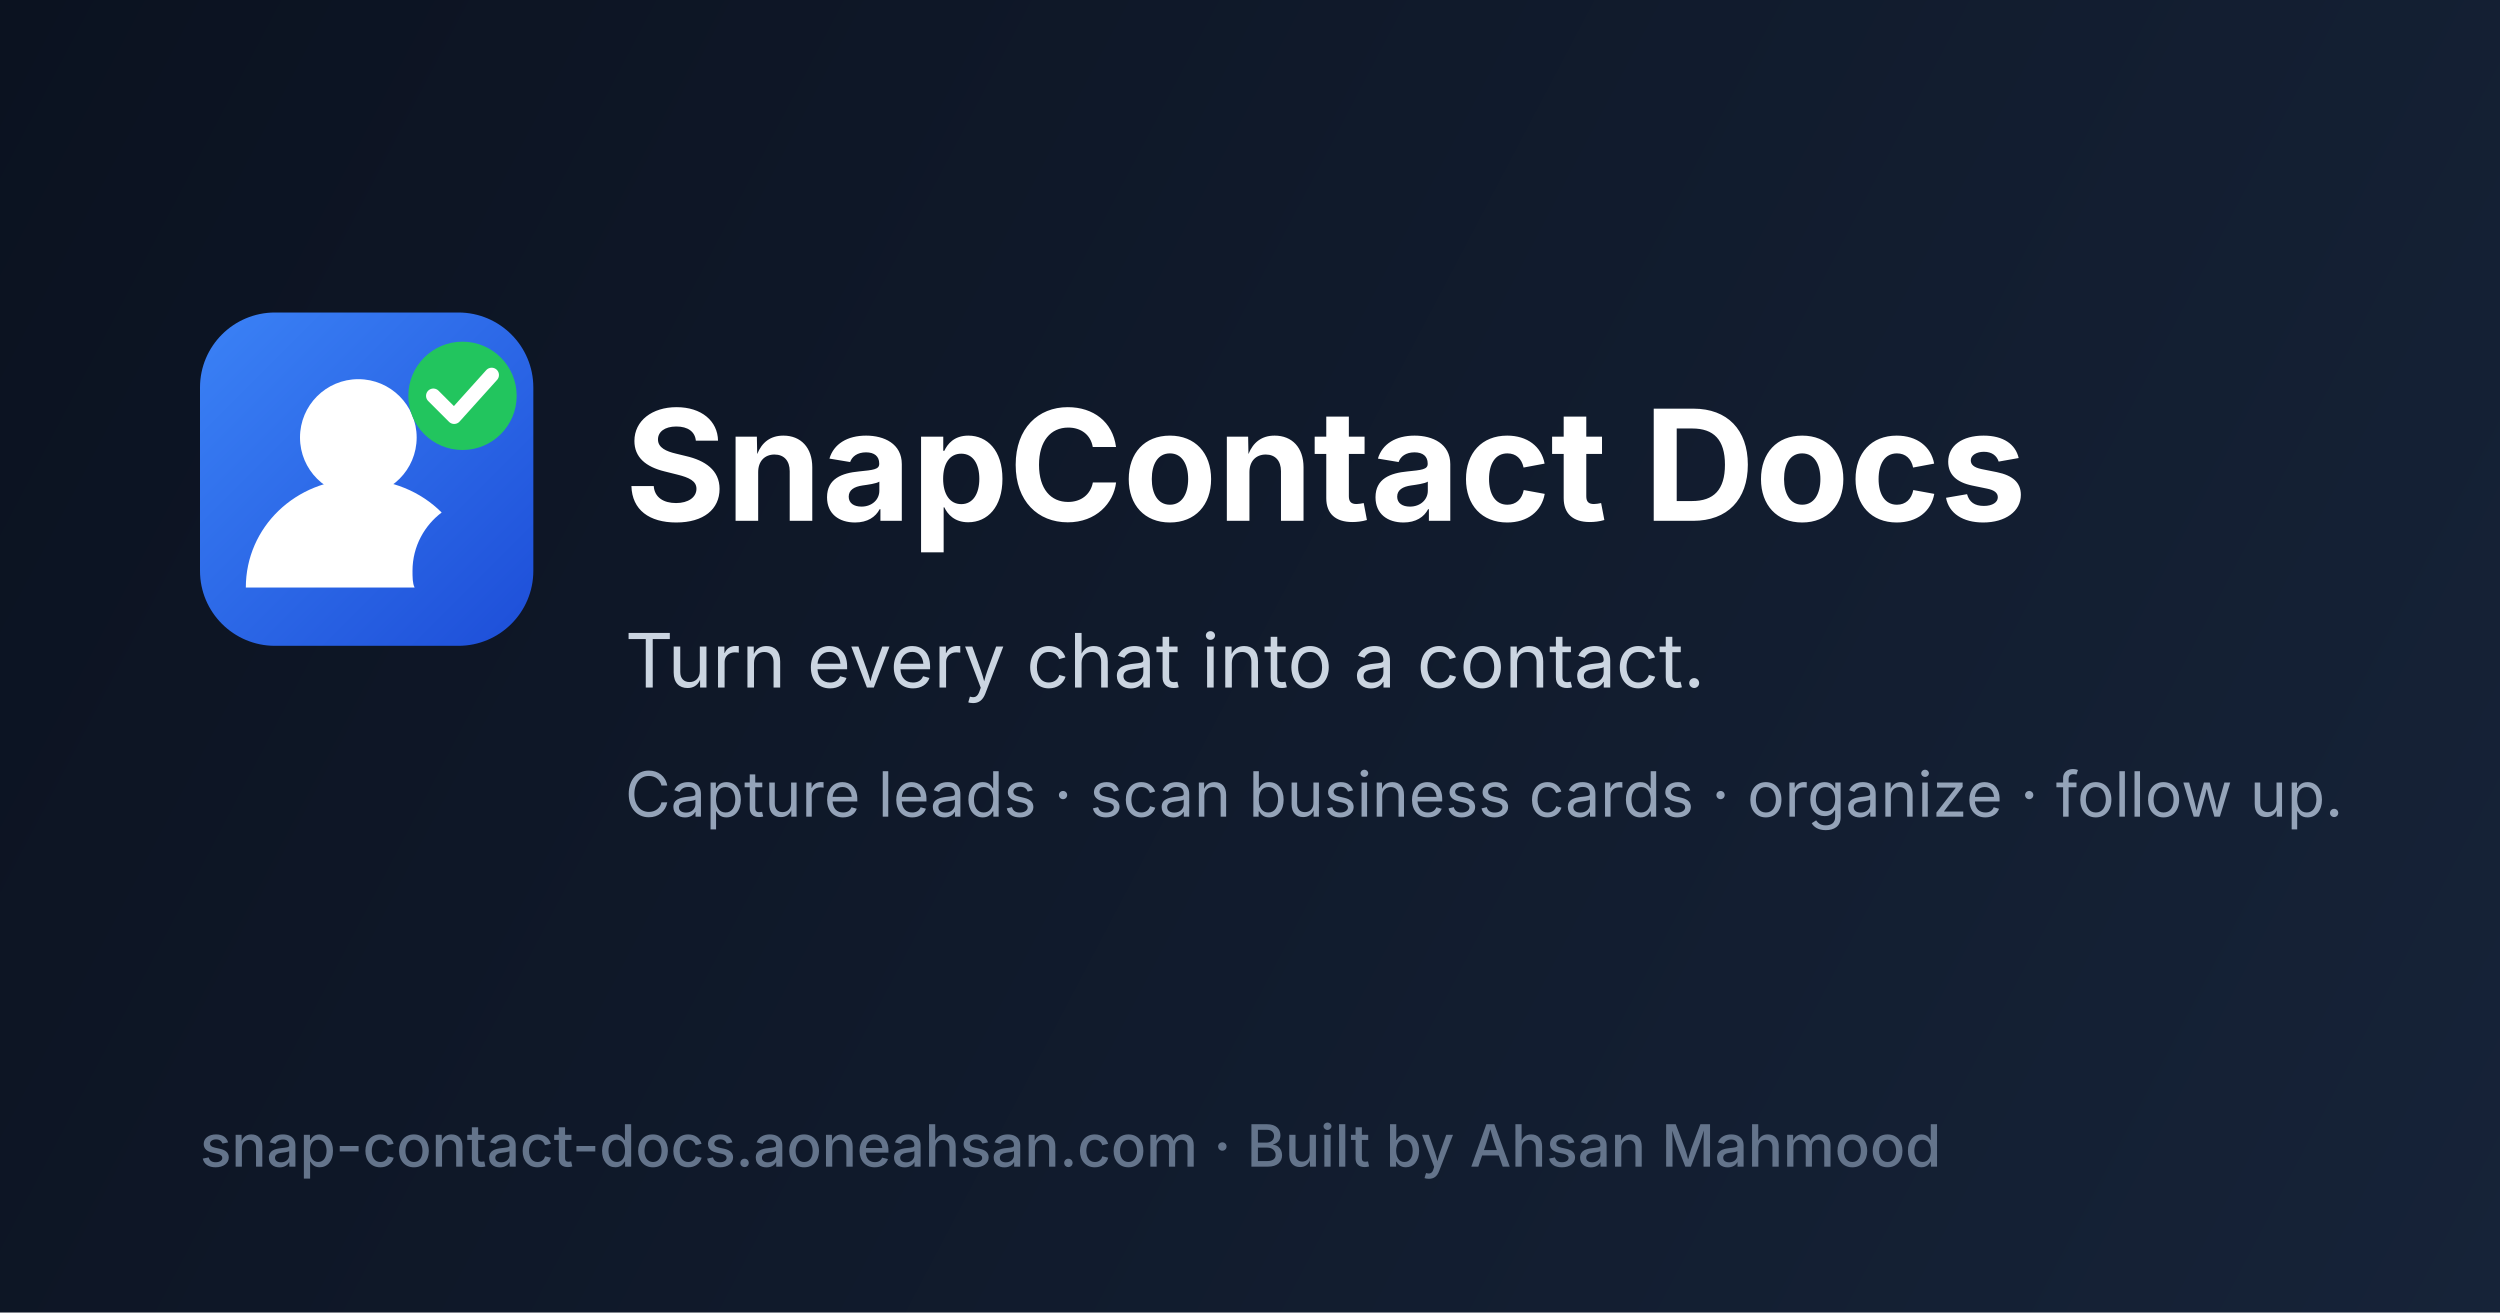
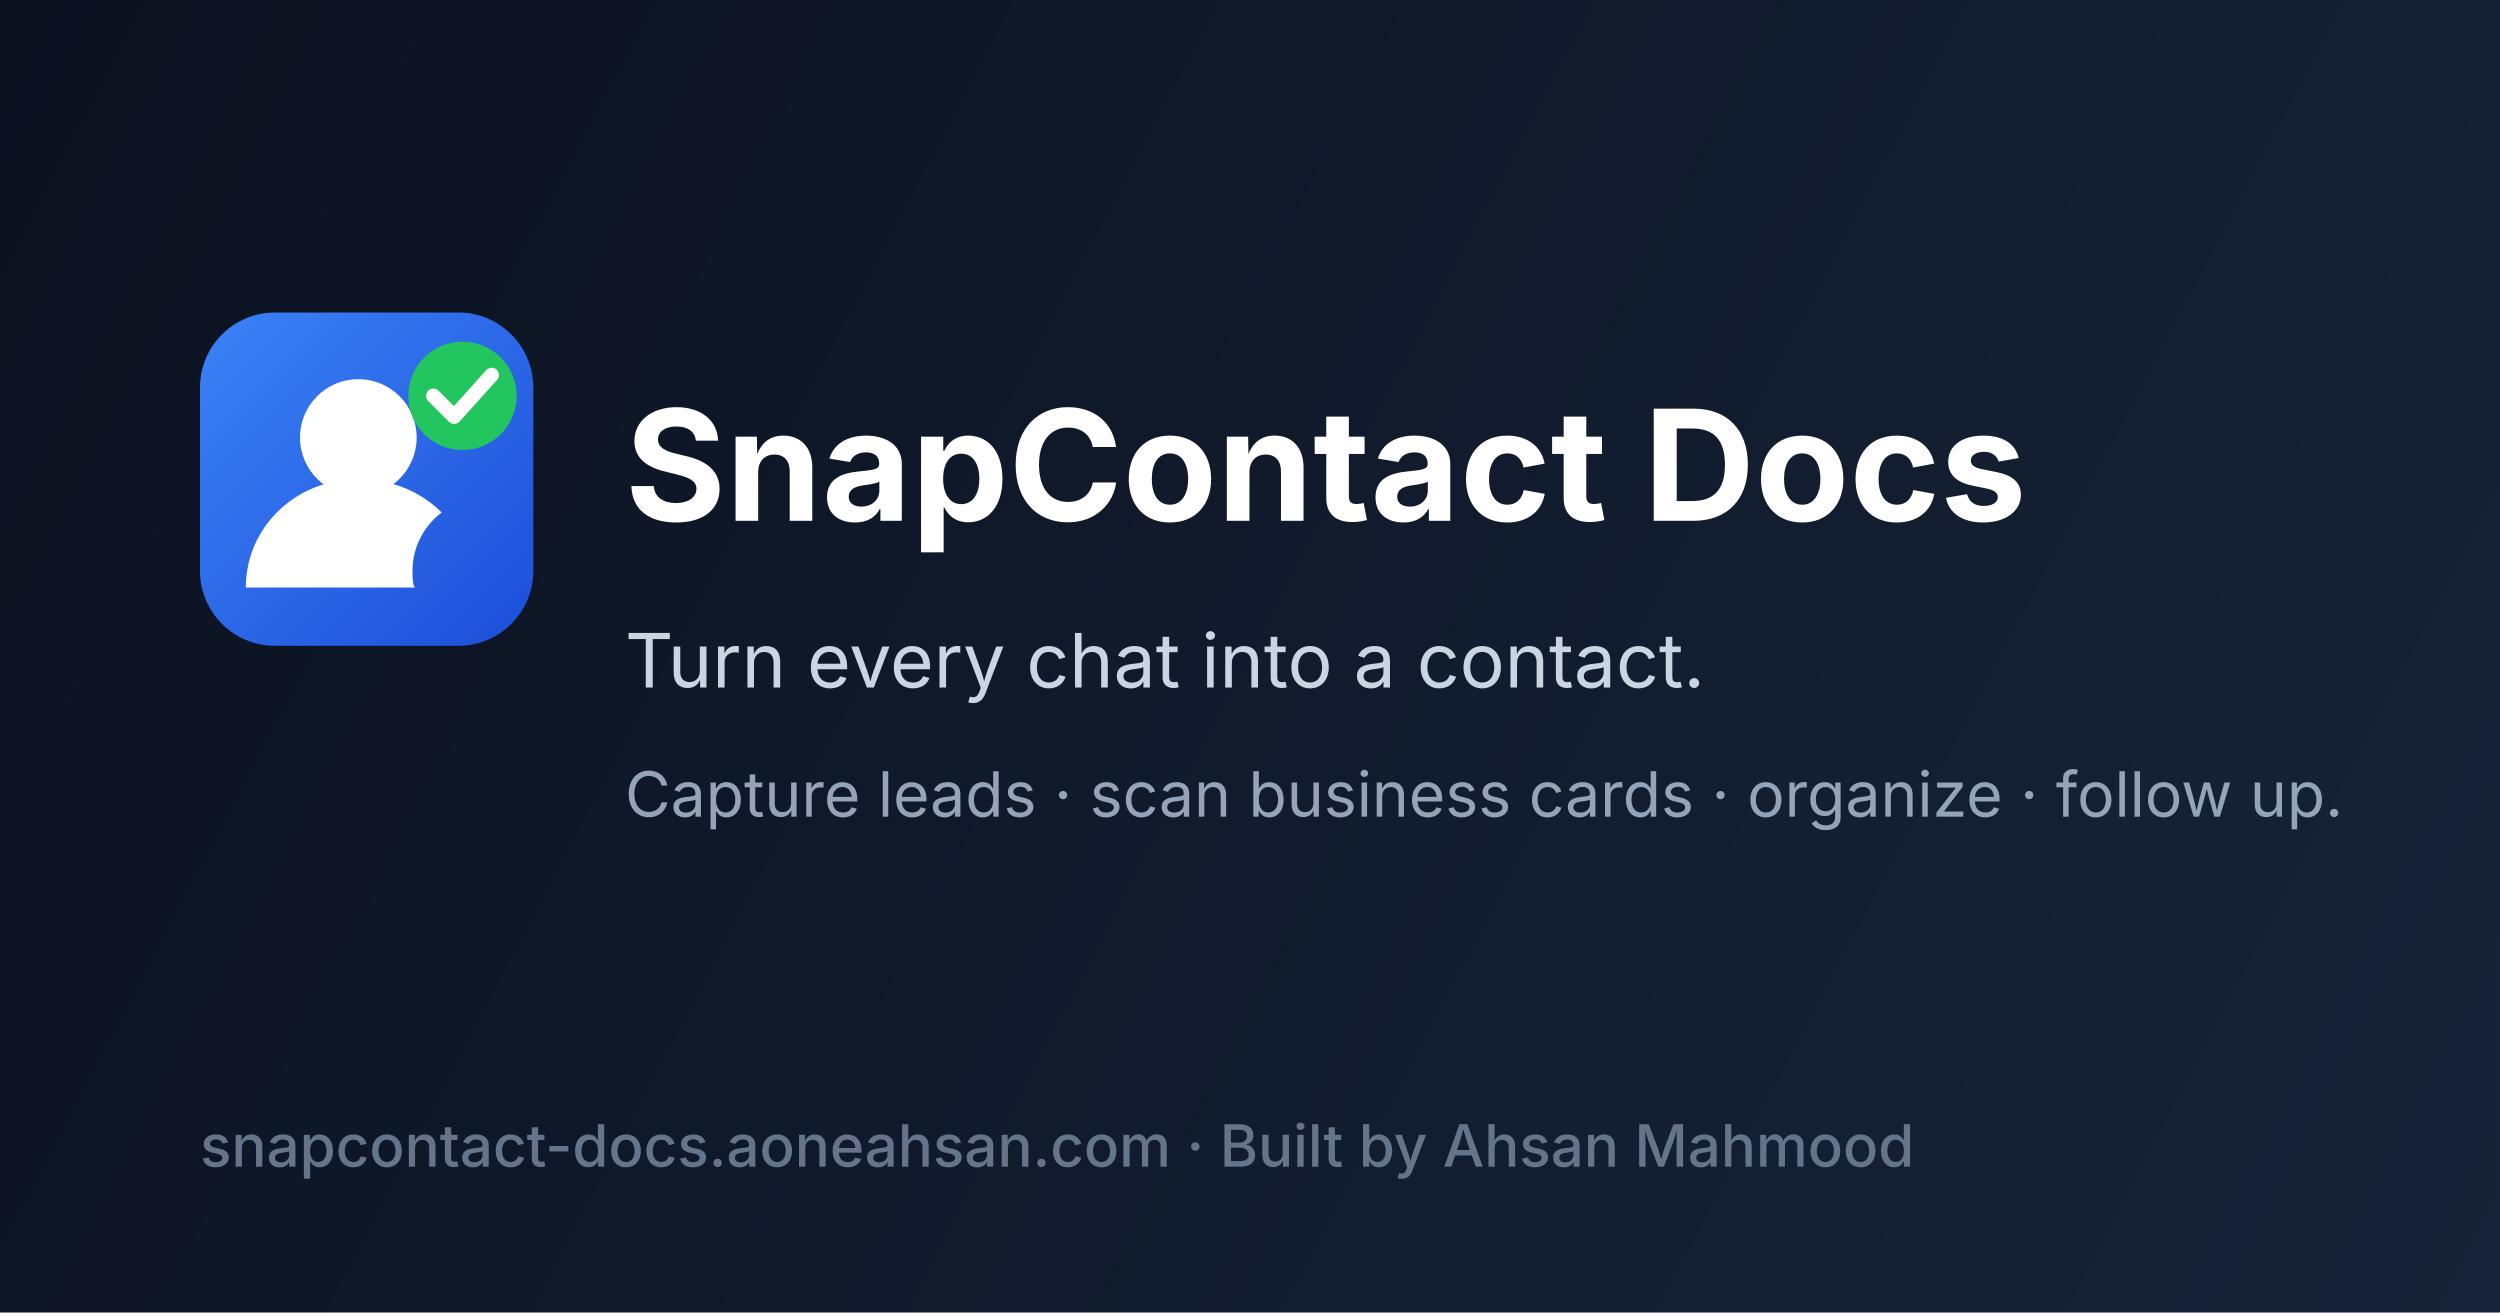
<svg xmlns="http://www.w3.org/2000/svg" viewBox="0 0 1200 630" role="img" aria-label="SnapContact documentation social card">
  <defs>
    <linearGradient id="sc-bg" x1="0" y1="0" x2="1200" y2="630" gradientUnits="userSpaceOnUse">
      <stop offset="0" stop-color="#0b1220" />
      <stop offset="1" stop-color="#162338" />
    </linearGradient>
    <linearGradient id="sc-mark" x1="0" y1="0" x2="160" y2="160" gradientUnits="userSpaceOnUse">
      <stop offset="0" stop-color="#3B82F6" />
      <stop offset="1" stop-color="#1D4ED8" />
    </linearGradient>
  </defs>
  <rect width="1200" height="630" fill="url(#sc-bg)" />
  <g transform="translate(96 150)">
    <rect width="160" height="160" rx="36" fill="url(#sc-mark)" />
    <circle cx="76" cy="60" r="28" fill="#ffffff" />
    <path d="M22 132C22 103 46 80 76 80C92 80 106 86 116 96C108 102 102 112 102 124C102 127 102 130 103 132H22Z" fill="#ffffff" />
    <circle cx="126" cy="40" r="26" fill="#22C55E" />
    <path d="M112 40L122 50L140 30" stroke="#ffffff" stroke-width="7" stroke-linecap="round" stroke-linejoin="round" fill="none" />
  </g>
  <text x="300" y="250" font-family="Inter, system-ui, sans-serif" font-size="74" font-weight="700" fill="#ffffff">SnapContact Docs</text>
  <text x="300" y="330" font-family="Inter, system-ui, sans-serif" font-size="36" font-weight="400" fill="#cbd5e1">Turn every chat into a contact.</text>
  <text x="300" y="392" font-family="Inter, system-ui, sans-serif" font-size="30" font-weight="400" fill="#94a3b8">Capture leads · scan business cards · organize · follow up.</text>
-   <text x="96" y="560" font-family="Inter, system-ui, sans-serif" font-size="28" font-weight="500" fill="#64748b">snap-contact-docs.aoneahsan.com · Built by Ahsan Mahmood</text>
+   <text x="96" y="560" font-family="Inter, system-ui, sans-serif" font-size="28" font-weight="500" fill="#64748b">snapcontact-docs.aoneahsan.com · Built by Ahsan Mahmood</text>
</svg>
